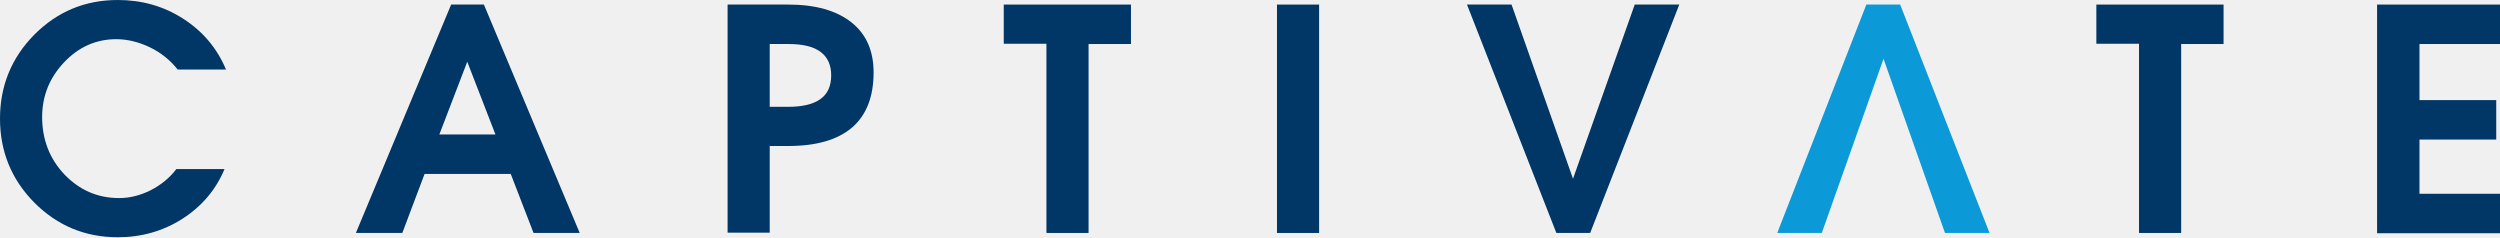
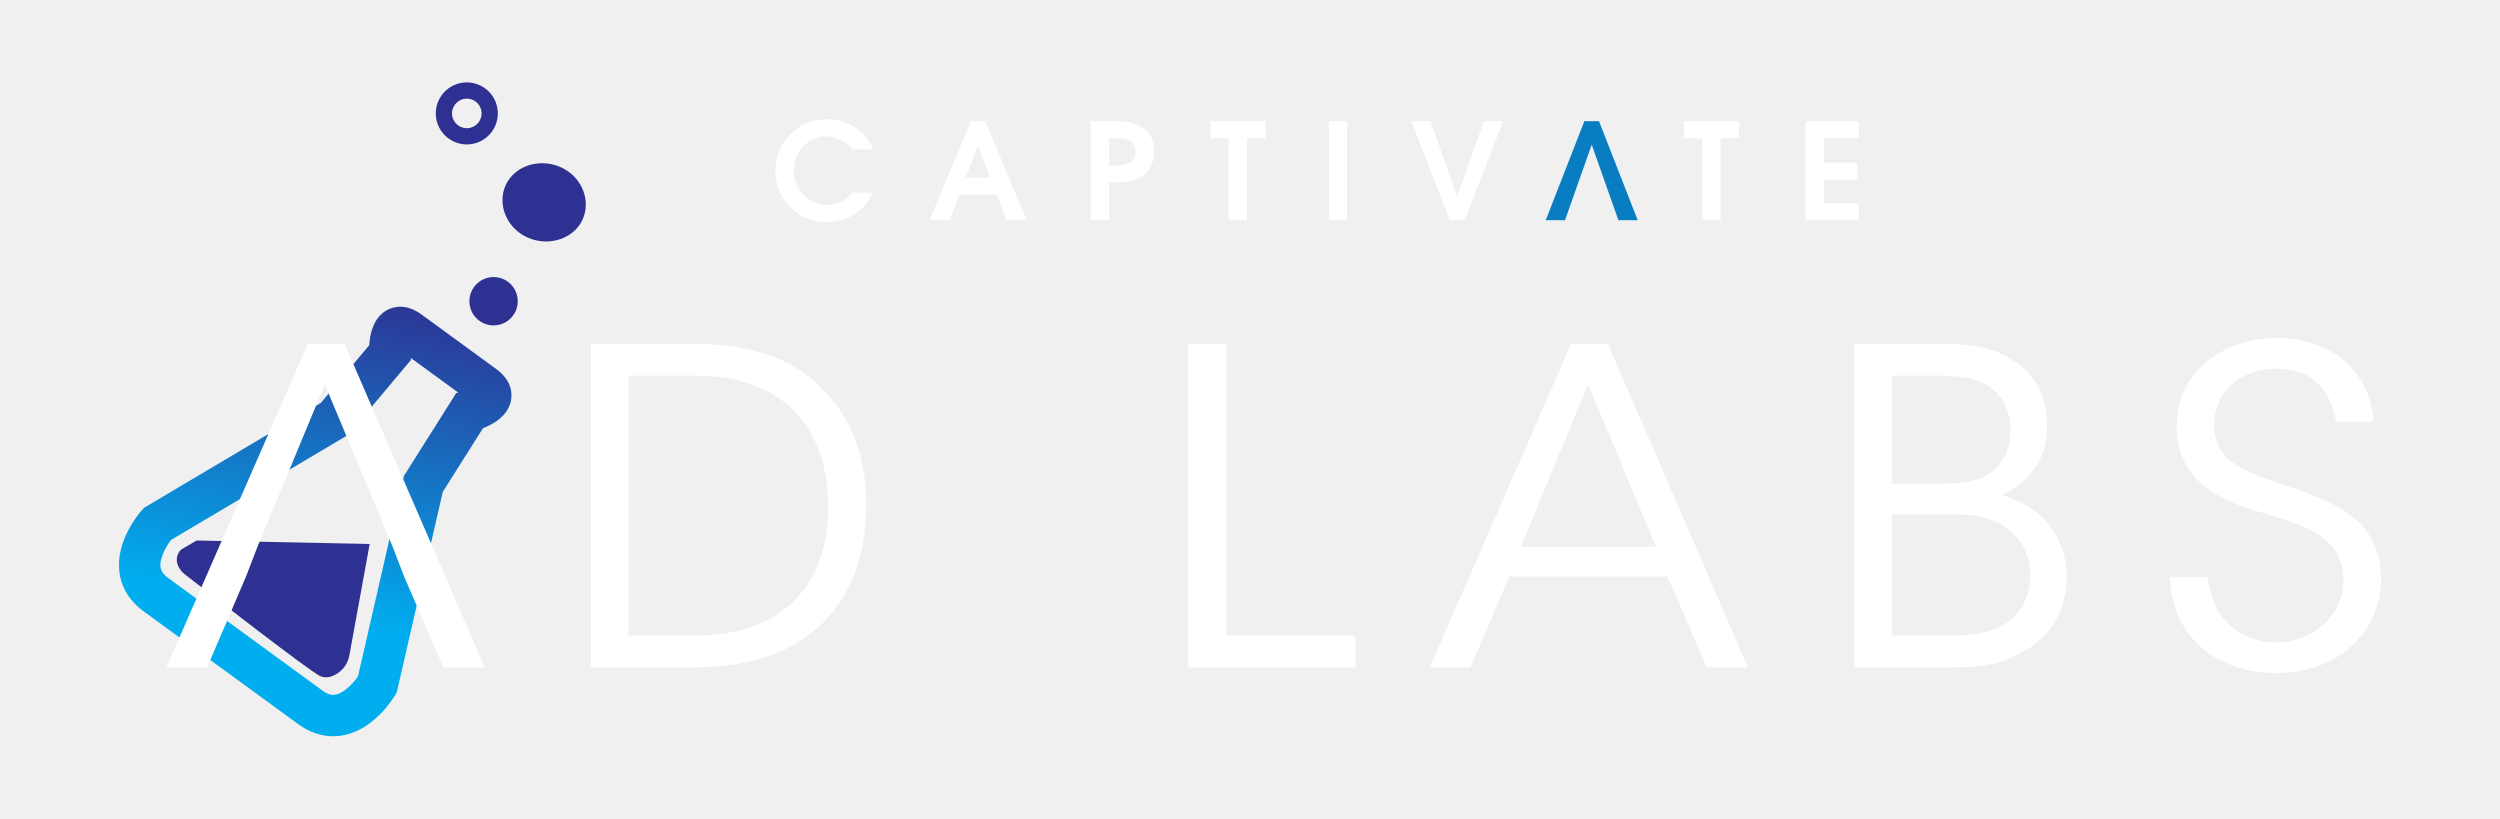
- <svg xmlns="http://www.w3.org/2000/svg" version="1.1" id="Layer_1" x="0px" y="0px" viewBox="0 0 931.5 88.4" style="enable-background:new 0 0 931.5 88.4;" xml:space="preserve">
+ <svg xmlns="http://www.w3.org/2000/svg" version="1.0" id="Layer_1" x="0px" y="0px" width="430.541px" height="140.988px" viewBox="0 0 430.541 140.988" style="enable-background:new 0 0 430.541 140.988;" xml:space="preserve">
  <style type="text/css">
- 	.st0{fill:#0B9AD7;}
- 	.st1{fill:#003767;}
+ 	.st0{fill:#2E3192;}
+ 	.st1{fill:url(#SVGID_1_);}
+ 	.st2{fill:#FFFFFF;}
+ 	.st3{fill:#097DC2;}
+ 	.st4{fill:url(#SVGID_00000134948120358307426530000013825518263111476889_);}
</style>
+   <path class="st0" d="M33.862,93.084l29.803,0.594l-3.499,19.193  c-0.224,1.23-0.921,2.329-1.955,3.032c-0.898,0.61-2.043,1.044-3.151,0.49  c-1.946-0.973-17.996-13.411-23.299-17.535c-1.024-0.796-2.056-2.671-0.575-4.215  L33.862,93.084z" />
+   <linearGradient id="SVGID_1_" gradientUnits="userSpaceOnUse" x1="61.434" y1="48.393" x2="49.382" y2="105.723">
+     <stop offset="0" style="stop-color:#2E3192" />
+     <stop offset="1" style="stop-color:#00AEEF" />
+   </linearGradient>
+   <path class="st1" d="M57.379,126.798c-2.077,0-4.128-0.706-6.02-2.087l-26.603-19.414  c-2.467-1.8-3.924-4.207-4.215-6.962c-0.561-5.319,3.442-9.963,3.9-10.475  l0.366-0.409l30.447-18.061l8.33-9.936c0.123-1.999,0.742-4.802,3.098-6.066  c1.043-0.559,3.197-1.204,5.897,0.766l12.898,9.413  c2.7,1.97,2.743,4.218,2.528,5.382c-0.485,2.63-2.967,4.074-4.832,4.8  l-6.922,10.964l-7.913,34.505l-0.278,0.473c-0.348,0.593-3.549,5.821-8.786,6.909  C58.644,126.733,58.01,126.798,57.379,126.798z M29.455,92.986  c-0.807,1.06-1.989,3.097-1.821,4.615c0.05,0.453,0.242,1.147,1.326,1.938  l26.603,19.414c1.077,0.786,1.775,0.77,2.262,0.669  c1.503-0.312,3.08-2.059,3.825-3.131l7.925-34.554l8.99-14.239l0.347-0.094  l-8.171-5.963l0.017,0.373l-0.891,1.049l-9.928,11.842L29.455,92.986z" />
+   <circle class="st0" cx="85.001" cy="51.877" r="4.162" />
+   <path class="st0" d="M94.044,41.584c-1.81,0-3.575-0.627-4.953-1.781  c-1.276-1.068-2.143-2.531-2.442-4.118c-0.299-1.587-0.008-3.187,0.819-4.505  c1.044-1.665,2.86-2.764,4.983-3.017c2.123-0.253,4.264,0.377,5.875,1.727  c1.276,1.068,2.143,2.53,2.442,4.118c0.299,1.587,0.008,3.187-0.819,4.505  c-1.044,1.665-2.86,2.764-4.983,3.017C94.659,41.567,94.351,41.584,94.044,41.584z" />
+   <path class="st0" d="M80.38,24.875c-1.135,0-2.237-0.361-3.166-1.049  c-1.147-0.849-1.894-2.093-2.105-3.504c-0.211-1.411,0.14-2.82,0.989-3.967  c0.849-1.147,2.093-1.895,3.504-2.106c2.912-0.434,5.637,1.58,6.073,4.493  v0c0.436,2.913-1.58,5.637-4.493,6.073  C80.914,24.855,80.646,24.875,80.38,24.875z M77.871,19.909  c0.208,1.39,1.508,2.35,2.897,2.143c1.39-0.208,2.351-1.508,2.143-2.897  c-0.099-0.663-0.465-1.272-1.004-1.671c-0.539-0.399-1.229-0.571-1.893-0.472  c-1.39,0.208-2.351,1.508-2.143,2.897" />
+   <g>
+     <path class="st2" d="M42.374,99.271l-6.705,15.67h-7.021l24.375-55.75h6.311   l24.139,55.75h-7.1l-6.784-15.67L67.617,94.148L55.942,66.198L44.346,94.148" />
+     <path class="st2" d="M101.774,59.191h17.433c8.283,0,17.118,1.733,22.956,8.362   c4.733,4.972,7.021,11.527,7.021,19.437c0,16.8-10.018,27.95-29.661,27.95   h-17.749V59.191z M108.242,109.442h11.596c14.988,0,22.798-8.815,22.798-22.225   c0-6.479-1.814-12.205-5.68-16.273c-3.707-3.767-9.15-6.253-17.118-6.253   h-11.596V109.442z" />
+     <path class="st2" d="M204.638,59.191h6.548v50.25h22.245v5.5h-28.793V59.191z" />
+     <path class="st2" d="M253.23,114.941h-7.021l24.375-55.75h6.311l24.139,55.75h-7.1   l-6.784-15.67h-27.215L253.23,114.941z M273.503,66.198L261.907,94.148h23.271   L273.503,66.198z" />
+     <path class="st2" d="M319.335,59.191h15.382c5.285,0,8.914,0.904,11.517,2.637   c4.733,2.561,6.311,7.232,6.311,11.602c0,6.555-3.865,9.869-7.81,11.828   c10.492,3.089,11.202,11.602,11.202,14.163   c-0.079,6.027-2.998,10.547-7.967,13.033c-3.471,2.034-6.784,2.486-12.543,2.486   h-16.092V59.191z M325.804,83.299h8.835c2.682,0,5.049-0.301,6.863-1.13   c3.707-1.959,4.733-4.897,4.733-8.287c0-4.068-2.288-6.856-4.733-7.91   c-1.499-0.753-3.471-1.206-7.258-1.281h-8.441V83.299z M325.804,109.442h10.57   c2.367,0,4.97-0.226,7.1-1.055c3.471-1.431,6.074-4.294,6.153-9.267   c0-4.52-2.524-7.835-6.232-9.417c-2.603-1.055-4.575-1.13-8.204-1.13h-9.387   V109.442z" />
+     <path class="st2" d="M380.234,99.422c0.947,9.267,8.046,11.225,11.675,11.225   c6.074,0,11.675-4.445,11.675-10.623c0-7.835-7.021-9.568-13.805-11.677   c-4.733-1.356-14.909-4.219-14.909-14.766c-0.158-9.869,8.441-15.369,17.355-15.369   c7.257,0,15.619,3.842,16.566,14.39h-6.469c-0.71-3.616-2.603-9.116-10.334-9.116   c-5.837,0-10.65,3.767-10.65,9.568c-0.079,6.781,5.68,8.438,14.515,11.301   c5.522,2.034,14.199,4.972,14.199,15.218c0,9.116-7.178,16.348-18.065,16.348   c-9.782,0-17.907-5.876-18.301-16.499H380.234z" />
+   </g>
  <g>
    <g>
-       <path class="st0" d="M741.3,86.8h-16.6l-22.9-64.9l-23,64.9h-16.6l33.2-85.1h12.6L741.3,86.8z" />
+       <path class="st3" d="M282.037,37.918h-3.321l-4.595-12.997l-4.599,12.997h-3.321    l6.649-17.041h2.53L282.037,37.918z" />
    </g>
-     <path class="st1" d="M83.7,62.9c-3.2,7.7-8.4,13.9-15.7,18.6c-7.2,4.6-15.3,6.9-24.1,6.9c-12.2,0-22.5-4.3-31.1-12.9   C4.3,66.9,0,56.5,0,44.2C0,32,4.3,21.5,12.8,12.9C21.4,4.3,31.7,0,43.9,0C52.9,0,61,2.3,68.3,7c7.3,4.7,12.6,11,15.9,18.9H66.2   c-2.7-3.4-6.1-6.2-10.2-8.2c-4.1-2-8.4-3.1-12.7-3.1c-7.5,0-14,2.9-19.4,8.6c-5.4,5.7-8.2,12.5-8.2,20.4c0,8.4,2.8,15.6,8.3,21.4   c5.6,5.8,12.3,8.8,20.4,8.8c4,0,7.9-1,11.7-2.9c3.9-2,7.1-4.6,9.6-7.9H83.7z" />
-     <path class="st1" d="M168.1,1.7h12.2L216,86.8h-17.2l-8.5-22h-32.1l-8.3,22h-17.3L168.1,1.7z M163.7,50.1h20.9L174.1,23h0   L163.7,50.1z" />
-     <path class="st1" d="M271.1,1.7h22.6c10.1,0,17.9,2.2,23.5,6.6c5.6,4.4,8.3,10.7,8.3,18.7c0,9.1-2.7,15.9-8,20.5   c-5.4,4.6-13.3,6.9-23.8,6.9h-6.9v32.3h-15.7V1.7z M286.8,39.8h6.9c5.4,0,9.4-1,12-2.9c2.7-1.9,4-4.9,4-8.8c0-3.9-1.3-6.8-4-8.8   c-2.7-2-6.7-2.9-12-2.9h-6.9V39.8z" />
-     <path class="st1" d="M389.8,16.3H374V1.7h47.4v14.7h-15.8v70.4h-15.7V16.3z" />
-     <path class="st1" d="M475.8,1.7h15.7v85.1h-15.7V1.7z" />
-     <path class="st1" d="M546.6,1.7h16.6l22.9,64.9l23-64.9h16.6l-33.2,85.1h-12.6L546.6,1.7z" />
-     <path class="st1" d="M796.9,16.3h-15.8V1.7h47.4v14.7h-15.8v70.4h-15.7V16.3z" />
-     <path class="st1" d="M885.7,86.8V1.7h45.8v14.7h-30v20.9h28.6v14.7h-28.6v20.2h30v14.7H885.7z" />
+     <path class="st2" d="M150.309,33.148c-0.645,1.553-1.691,2.793-3.139,3.718   s-3.059,1.388-4.838,1.388c-2.438,0-4.513-0.861-6.226-2.588   c-1.713-1.723-2.57-3.812-2.57-6.264c0-2.46,0.857-4.551,2.57-6.276   c1.715-1.725,3.79-2.588,6.228-2.588c1.793,0,3.418,0.471,4.876,1.412   c1.458,0.942,2.518,2.204,3.177,3.784h-3.588   c-0.533-0.689-1.214-1.238-2.041-1.647c-0.829-0.409-1.675-0.613-2.536-0.613   c-1.5,0-2.795,0.571-3.886,1.715c-1.092,1.144-1.637,2.506-1.637,4.089   c0,1.687,0.557,3.115,1.671,4.285c1.114,1.17,2.472,1.755,4.079,1.755   c0.795,0,1.579-0.196,2.352-0.591c0.771-0.395,1.414-0.921,1.923-1.581h3.586   V33.148z" />
+     <path class="st2" d="M167.218,20.876h2.452l7.131,17.041h-3.452l-1.695-4.399h-6.438   l-1.657,4.399h-3.476L167.218,20.876z M166.337,30.584h4.187l-2.107-5.445h-0.008   L166.337,30.584z" />
+     <path class="st2" d="M187.849,20.876h4.521c2.025,0,3.594,0.443,4.708,1.328   s1.671,2.133,1.671,3.746c0,1.815-0.537,3.183-1.609,4.107   c-1.072,0.921-2.662,1.384-4.77,1.384h-1.372v6.478h-3.149V20.876z    M190.998,28.503h1.372c1.072,0,1.877-0.194,2.412-0.585   c0.537-0.391,0.805-0.976,0.805-1.755s-0.268-1.366-0.805-1.761   s-1.34-0.591-2.412-0.591h-1.372V28.503z" />
+     <path class="st2" d="M211.619,23.811h-3.171v-2.935h9.493v2.937h-3.173v14.105h-3.149   V23.811z" />
+     <path class="st2" d="M228.855,20.876h3.149v17.041h-3.149V20.876z" />
+     <path class="st2" d="M243.042,20.876h3.321l4.597,12.999l4.599-12.999h3.319l-6.649,17.041   h-2.53L243.042,20.876z" />
+     <path class="st2" d="M293.175,23.811h-3.171v-2.935h9.493v2.937h-3.173v14.105h-3.149   V23.811z" />
+     <path class="st2" d="M310.964,37.918V20.876h9.167v2.937h-6.018v4.195h5.737v2.937h-5.737   v4.039h6.018v2.937h-9.167V37.918z" />
  </g>
+   <linearGradient id="SVGID_00000167358212439508452060000002320712961791912867_" gradientUnits="userSpaceOnUse" x1="67.295" y1="66.9" x2="67.295" y2="66.9">
+     <stop offset="0" style="stop-color:#2E3192" />
+     <stop offset="1" style="stop-color:#00AEEF" />
+   </linearGradient>
+   <path style="fill:url(#SVGID_00000167358212439508452060000002320712961791912867_);" d="M67.295,66.9" />
</svg>
